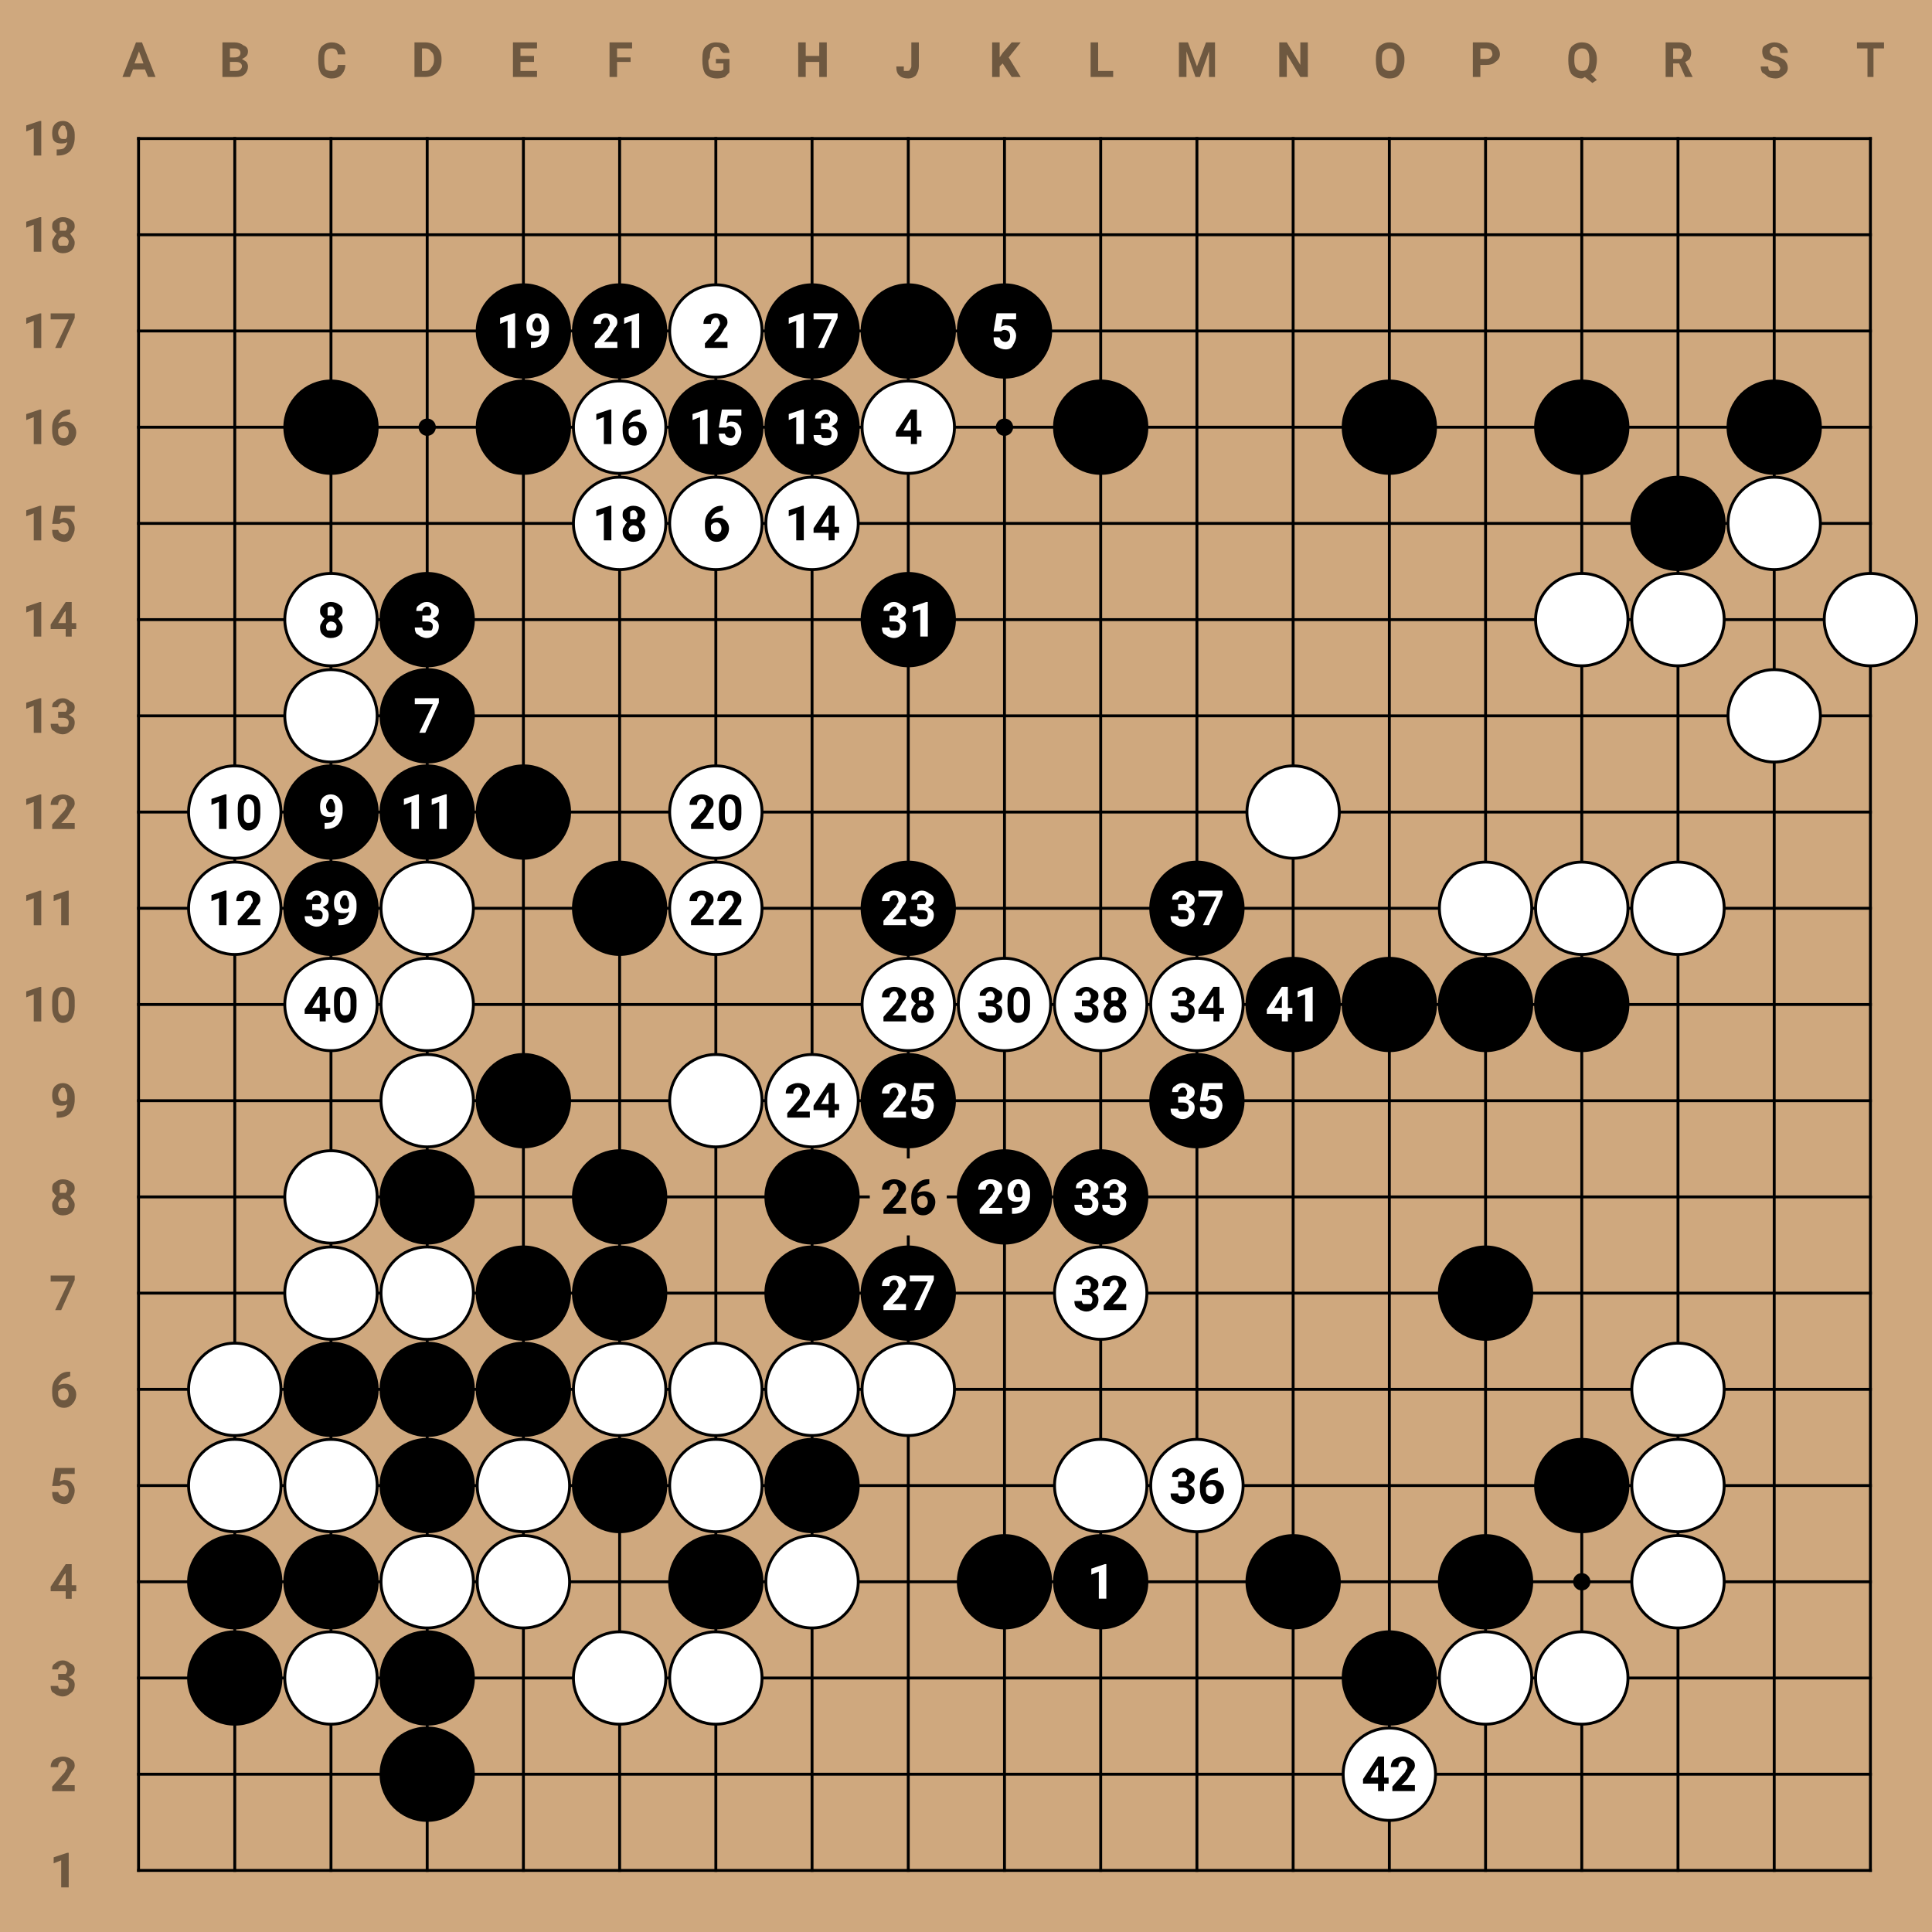
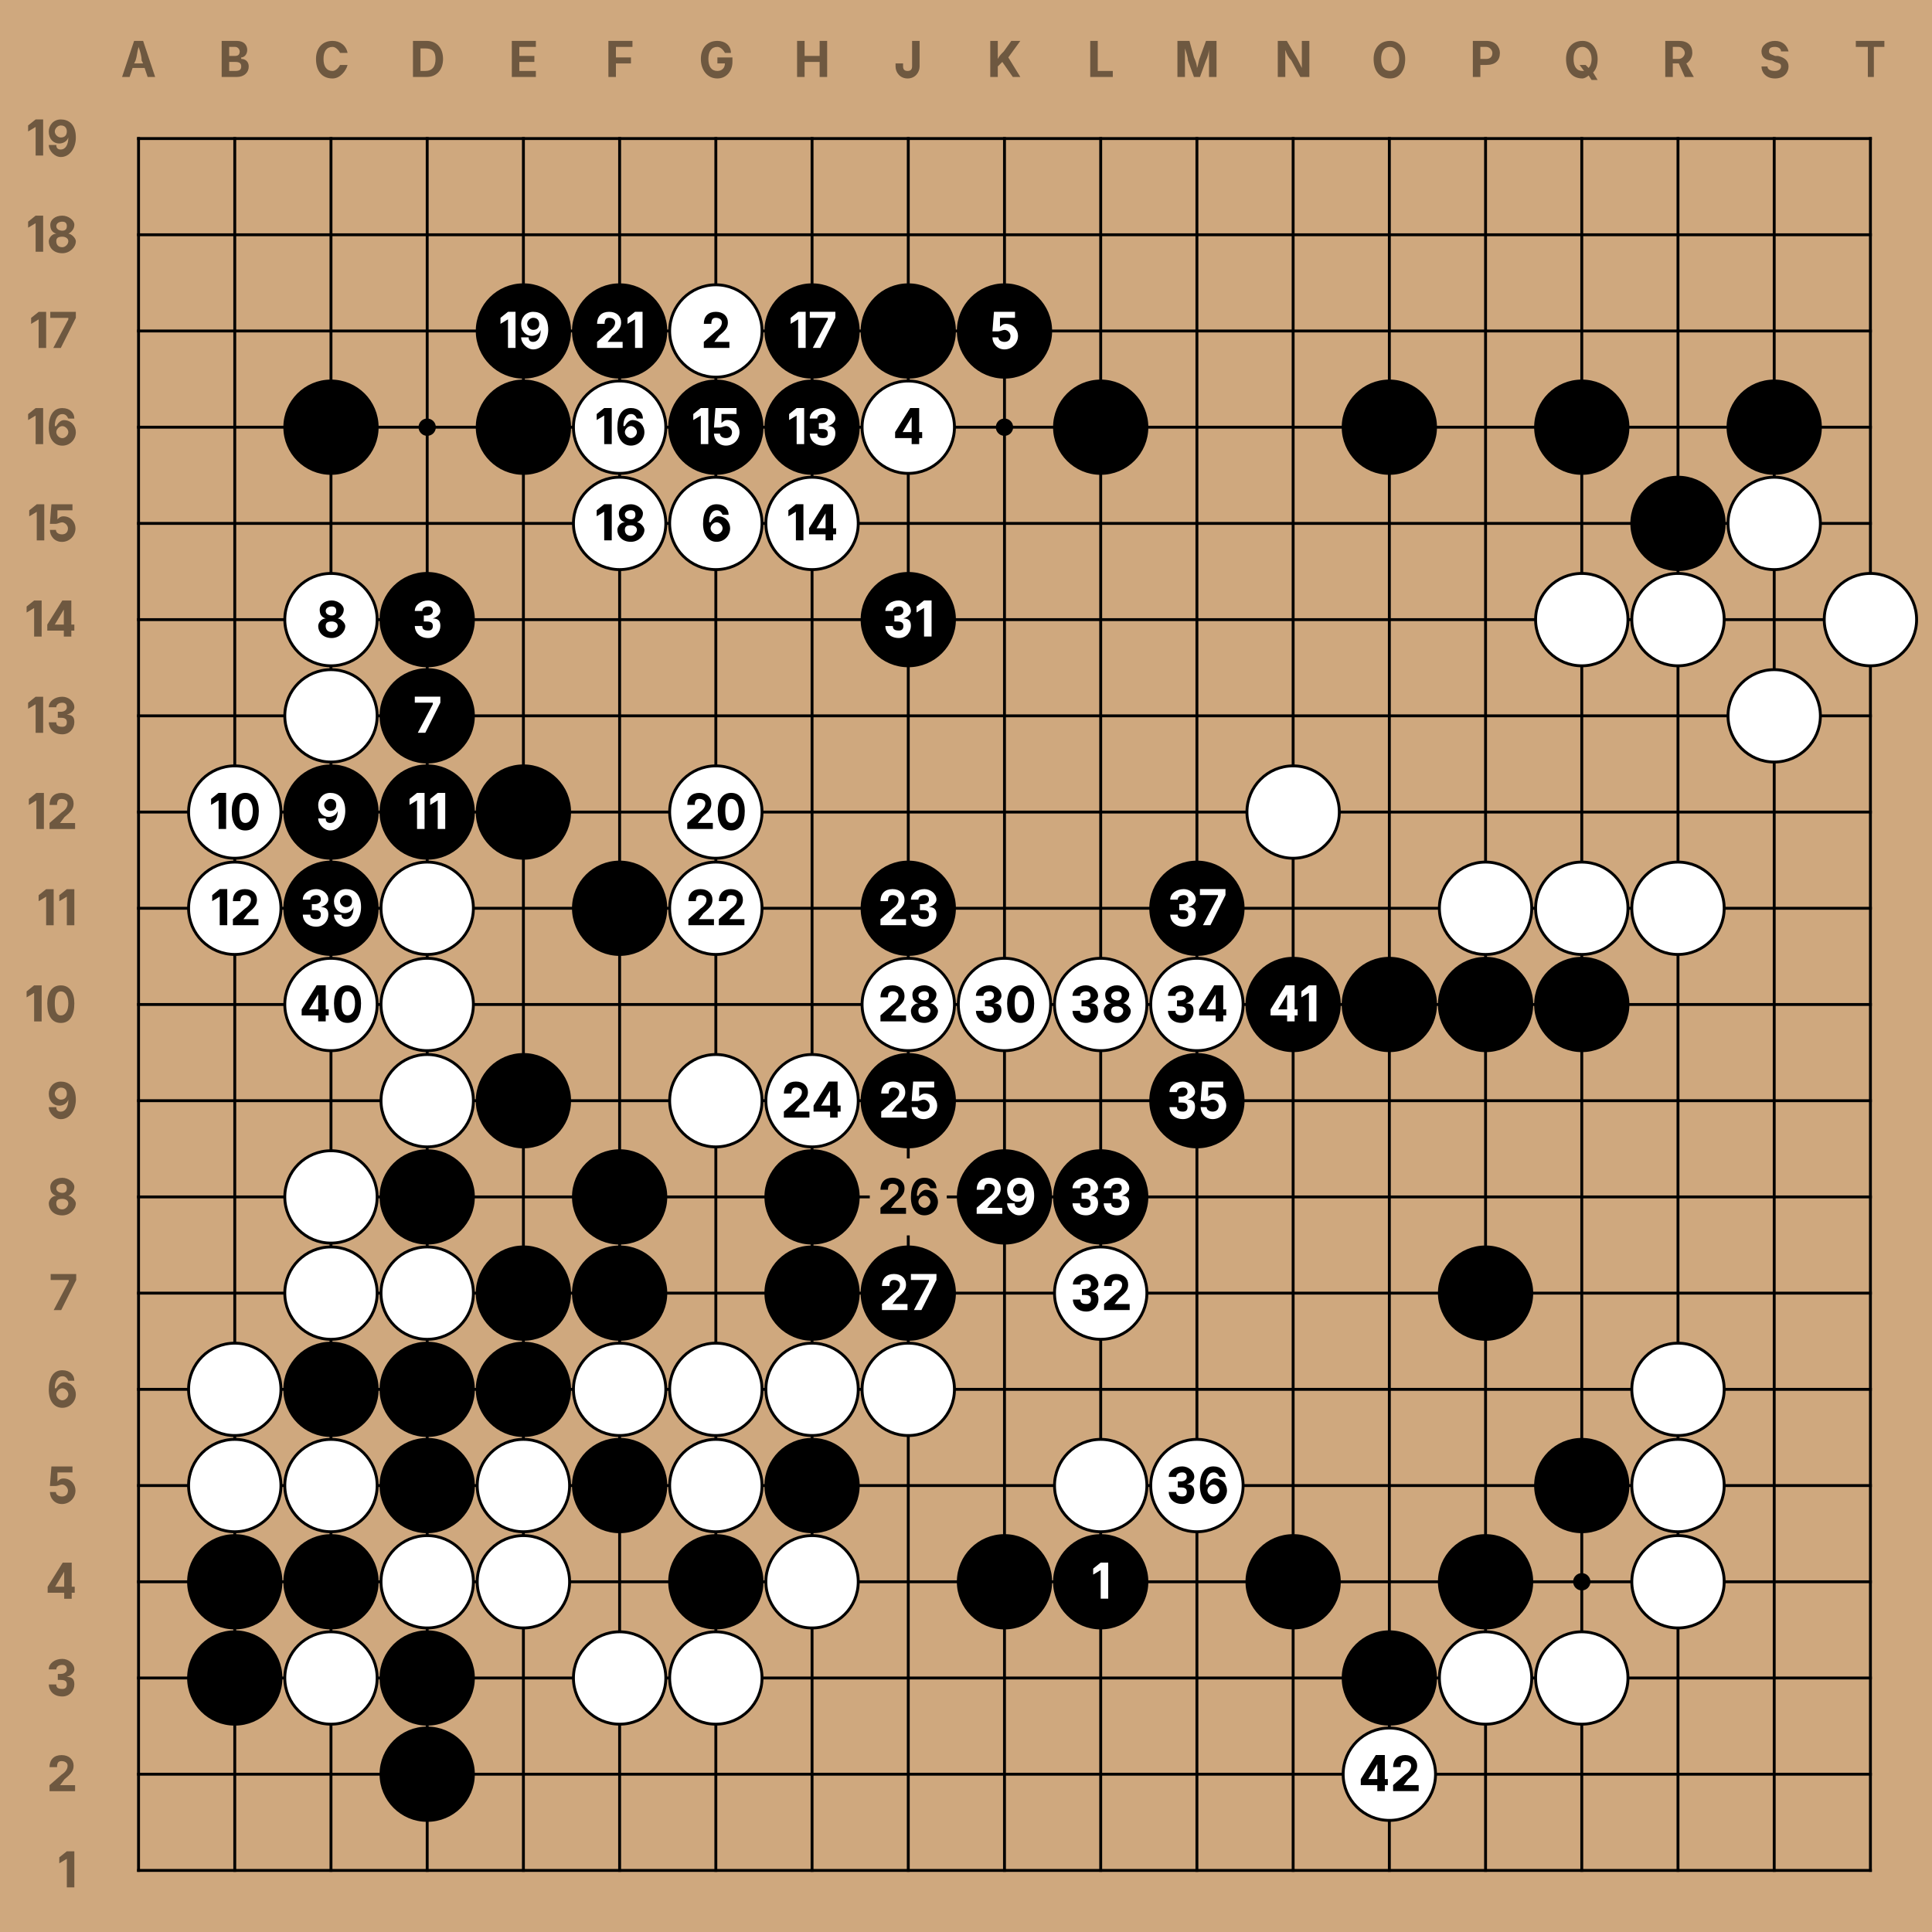
- <svg xmlns="http://www.w3.org/2000/svg" font-family="Roboto" font-size="0.5" font-weight="700" viewBox="0 0 800 800" width="800">
+ <svg xmlns="http://www.w3.org/2000/svg" font-family="Inter" font-size="0.5" font-weight="700" viewBox="0 0 800 800" width="800">
  <defs>
    <clipPath id="board-clip">
      <rect height="19" width="19" x="-0.5" y="-0.5" />
    </clipPath>
    <marker id="linehead" markerHeight="4" markerWidth="4" refX="2" refY="2">
      <circle cx="2" cy="2" r="2" />
    </marker>
    <marker id="arrowhead" markerHeight="5" markerWidth="7" orient="auto" refX="7" refY="2.5">
      <polygon points="0 0, 7 2.5, 0 5" />
    </marker>
  </defs>
  <rect fill="#cfa87e" height="100%" width="100%" x="0" y="0" />
  <g id="diagram" transform="scale(39.8406, 39.8406)">
    <g id="board-view" transform="translate(1.44, 1.44)">
      <g clip-path="url(#board-clip)" id="goban">
        <g id="lines" stroke="black" stroke-linecap="square" stroke-width="0.03">
          <line x1="0" x2="0" y1="0" y2="18" />
          <line x1="1" x2="1" y1="0" y2="18" />
          <line x1="2" x2="2" y1="0" y2="18" />
          <line x1="3" x2="3" y1="0" y2="18" />
          <line x1="4" x2="4" y1="0" y2="18" />
          <line x1="5" x2="5" y1="0" y2="18" />
          <line x1="6" x2="6" y1="0" y2="18" />
          <line x1="7" x2="7" y1="0" y2="18" />
          <line x1="8" x2="8" y1="0" y2="18" />
          <line x1="9" x2="9" y1="0" y2="18" />
          <line x1="10" x2="10" y1="0" y2="18" />
          <line x1="11" x2="11" y1="0" y2="18" />
          <line x1="12" x2="12" y1="0" y2="18" />
          <line x1="13" x2="13" y1="0" y2="18" />
          <line x1="14" x2="14" y1="0" y2="18" />
          <line x1="15" x2="15" y1="0" y2="18" />
          <line x1="16" x2="16" y1="0" y2="18" />
          <line x1="17" x2="17" y1="0" y2="18" />
          <line x1="18" x2="18" y1="0" y2="18" />
          <line x1="0" x2="18" y1="0" y2="0" />
          <line x1="0" x2="18" y1="1" y2="1" />
          <line x1="0" x2="18" y1="2" y2="2" />
          <line x1="0" x2="18" y1="3" y2="3" />
          <line x1="0" x2="18" y1="4" y2="4" />
          <line x1="0" x2="18" y1="5" y2="5" />
          <line x1="0" x2="18" y1="6" y2="6" />
          <line x1="0" x2="18" y1="7" y2="7" />
          <line x1="0" x2="18" y1="8" y2="8" />
          <line x1="0" x2="18" y1="9" y2="9" />
          <line x1="0" x2="18" y1="10" y2="10" />
          <line x1="0" x2="18" y1="11" y2="11" />
          <line x1="0" x2="18" y1="12" y2="12" />
          <line x1="0" x2="18" y1="13" y2="13" />
          <line x1="0" x2="18" y1="14" y2="14" />
          <line x1="0" x2="18" y1="15" y2="15" />
          <line x1="0" x2="18" y1="16" y2="16" />
          <line x1="0" x2="18" y1="17" y2="17" />
          <line x1="0" x2="18" y1="18" y2="18" />
          <g fill="black" id="hoshi" stroke="none">
            <circle cx="3" cy="3" r="0.09" />
            <circle cx="3" cy="9" r="0.09" />
            <circle cx="3" cy="15" r="0.09" />
            <circle cx="9" cy="3" r="0.09" />
            <circle cx="9" cy="9" r="0.09" />
            <circle cx="9" cy="15" r="0.09" />
            <circle cx="15" cy="3" r="0.09" />
            <circle cx="15" cy="9" r="0.09" />
            <circle cx="15" cy="15" r="0.09" />
          </g>
        </g>
        <g id="stones" stroke="none">
          <circle cx="4" cy="2" fill="black" r="0.48" stroke="black" stroke-width="0.03" />
          <circle cx="5" cy="2" fill="black" r="0.48" stroke="black" stroke-width="0.03" />
          <circle cx="6" cy="2" fill="white" r="0.48" stroke="black" stroke-width="0.03" />
          <circle cx="7" cy="2" fill="black" r="0.48" stroke="black" stroke-width="0.03" />
          <circle cx="8" cy="2" fill="black" r="0.48" stroke="black" stroke-width="0.03" />
          <circle cx="9" cy="2" fill="black" r="0.48" stroke="black" stroke-width="0.03" />
          <circle cx="2" cy="3" fill="black" r="0.48" stroke="black" stroke-width="0.03" />
          <circle cx="4" cy="3" fill="black" r="0.48" stroke="black" stroke-width="0.03" />
          <circle cx="5" cy="3" fill="white" r="0.48" stroke="black" stroke-width="0.03" />
          <circle cx="6" cy="3" fill="black" r="0.48" stroke="black" stroke-width="0.03" />
          <circle cx="7" cy="3" fill="black" r="0.48" stroke="black" stroke-width="0.03" />
          <circle cx="8" cy="3" fill="white" r="0.48" stroke="black" stroke-width="0.03" />
          <circle cx="10" cy="3" fill="black" r="0.48" stroke="black" stroke-width="0.03" />
          <circle cx="13" cy="3" fill="black" r="0.48" stroke="black" stroke-width="0.03" />
          <circle cx="15" cy="3" fill="black" r="0.48" stroke="black" stroke-width="0.03" />
          <circle cx="17" cy="3" fill="black" r="0.48" stroke="black" stroke-width="0.03" />
          <circle cx="5" cy="4" fill="white" r="0.48" stroke="black" stroke-width="0.03" />
          <circle cx="6" cy="4" fill="white" r="0.48" stroke="black" stroke-width="0.03" />
          <circle cx="7" cy="4" fill="white" r="0.48" stroke="black" stroke-width="0.03" />
          <circle cx="16" cy="4" fill="black" r="0.48" stroke="black" stroke-width="0.03" />
          <circle cx="17" cy="4" fill="white" r="0.48" stroke="black" stroke-width="0.03" />
          <circle cx="2" cy="5" fill="white" r="0.48" stroke="black" stroke-width="0.03" />
          <circle cx="3" cy="5" fill="black" r="0.48" stroke="black" stroke-width="0.03" />
          <circle cx="8" cy="5" fill="black" r="0.48" stroke="black" stroke-width="0.03" />
          <circle cx="15" cy="5" fill="white" r="0.48" stroke="black" stroke-width="0.03" />
          <circle cx="16" cy="5" fill="white" r="0.48" stroke="black" stroke-width="0.03" />
          <circle cx="18" cy="5" fill="white" r="0.48" stroke="black" stroke-width="0.03" />
          <circle cx="2" cy="6" fill="white" r="0.48" stroke="black" stroke-width="0.03" />
          <circle cx="3" cy="6" fill="black" r="0.48" stroke="black" stroke-width="0.03" />
          <circle cx="17" cy="6" fill="white" r="0.48" stroke="black" stroke-width="0.03" />
          <circle cx="1" cy="7" fill="white" r="0.48" stroke="black" stroke-width="0.03" />
          <circle cx="2" cy="7" fill="black" r="0.48" stroke="black" stroke-width="0.03" />
          <circle cx="3" cy="7" fill="black" r="0.48" stroke="black" stroke-width="0.03" />
          <circle cx="4" cy="7" fill="black" r="0.48" stroke="black" stroke-width="0.03" />
          <circle cx="6" cy="7" fill="white" r="0.48" stroke="black" stroke-width="0.03" />
          <circle cx="12" cy="7" fill="white" r="0.48" stroke="black" stroke-width="0.03" />
          <circle cx="1" cy="8" fill="white" r="0.48" stroke="black" stroke-width="0.03" />
          <circle cx="2" cy="8" fill="black" r="0.48" stroke="black" stroke-width="0.03" />
          <circle cx="3" cy="8" fill="white" r="0.48" stroke="black" stroke-width="0.03" />
          <circle cx="5" cy="8" fill="black" r="0.48" stroke="black" stroke-width="0.03" />
          <circle cx="6" cy="8" fill="white" r="0.48" stroke="black" stroke-width="0.03" />
          <circle cx="8" cy="8" fill="black" r="0.48" stroke="black" stroke-width="0.03" />
          <circle cx="11" cy="8" fill="black" r="0.48" stroke="black" stroke-width="0.03" />
          <circle cx="14" cy="8" fill="white" r="0.48" stroke="black" stroke-width="0.03" />
          <circle cx="15" cy="8" fill="white" r="0.48" stroke="black" stroke-width="0.03" />
          <circle cx="16" cy="8" fill="white" r="0.48" stroke="black" stroke-width="0.03" />
          <circle cx="2" cy="9" fill="white" r="0.48" stroke="black" stroke-width="0.03" />
          <circle cx="3" cy="9" fill="white" r="0.48" stroke="black" stroke-width="0.03" />
          <circle cx="8" cy="9" fill="white" r="0.48" stroke="black" stroke-width="0.03" />
          <circle cx="9" cy="9" fill="white" r="0.48" stroke="black" stroke-width="0.03" />
          <circle cx="10" cy="9" fill="white" r="0.48" stroke="black" stroke-width="0.03" />
          <circle cx="11" cy="9" fill="white" r="0.48" stroke="black" stroke-width="0.03" />
          <circle cx="12" cy="9" fill="black" r="0.48" stroke="black" stroke-width="0.03" />
          <circle cx="13" cy="9" fill="black" r="0.48" stroke="black" stroke-width="0.03" />
          <circle cx="14" cy="9" fill="black" r="0.48" stroke="black" stroke-width="0.03" />
          <circle cx="15" cy="9" fill="black" r="0.48" stroke="black" stroke-width="0.03" />
          <circle cx="3" cy="10" fill="white" r="0.48" stroke="black" stroke-width="0.03" />
          <circle cx="4" cy="10" fill="black" r="0.48" stroke="black" stroke-width="0.03" />
          <circle cx="6" cy="10" fill="white" r="0.48" stroke="black" stroke-width="0.03" />
          <circle cx="7" cy="10" fill="white" r="0.48" stroke="black" stroke-width="0.03" />
          <circle cx="8" cy="10" fill="black" r="0.48" stroke="black" stroke-width="0.03" />
          <circle cx="11" cy="10" fill="black" r="0.48" stroke="black" stroke-width="0.03" />
          <circle cx="2" cy="11" fill="white" r="0.48" stroke="black" stroke-width="0.03" />
          <circle cx="3" cy="11" fill="black" r="0.48" stroke="black" stroke-width="0.03" />
          <circle cx="5" cy="11" fill="black" r="0.48" stroke="black" stroke-width="0.03" />
          <circle cx="7" cy="11" fill="black" r="0.48" stroke="black" stroke-width="0.03" />
          <circle cx="9" cy="11" fill="black" r="0.48" stroke="black" stroke-width="0.03" />
          <circle cx="10" cy="11" fill="black" r="0.48" stroke="black" stroke-width="0.03" />
          <circle cx="2" cy="12" fill="white" r="0.48" stroke="black" stroke-width="0.03" />
          <circle cx="3" cy="12" fill="white" r="0.48" stroke="black" stroke-width="0.03" />
          <circle cx="4" cy="12" fill="black" r="0.48" stroke="black" stroke-width="0.03" />
          <circle cx="5" cy="12" fill="black" r="0.48" stroke="black" stroke-width="0.03" />
          <circle cx="7" cy="12" fill="black" r="0.48" stroke="black" stroke-width="0.03" />
          <circle cx="8" cy="12" fill="black" r="0.48" stroke="black" stroke-width="0.03" />
          <circle cx="10" cy="12" fill="white" r="0.48" stroke="black" stroke-width="0.03" />
          <circle cx="14" cy="12" fill="black" r="0.48" stroke="black" stroke-width="0.03" />
          <circle cx="1" cy="13" fill="white" r="0.48" stroke="black" stroke-width="0.03" />
          <circle cx="2" cy="13" fill="black" r="0.48" stroke="black" stroke-width="0.03" />
          <circle cx="3" cy="13" fill="black" r="0.48" stroke="black" stroke-width="0.03" />
          <circle cx="4" cy="13" fill="black" r="0.48" stroke="black" stroke-width="0.03" />
          <circle cx="5" cy="13" fill="white" r="0.48" stroke="black" stroke-width="0.03" />
          <circle cx="6" cy="13" fill="white" r="0.48" stroke="black" stroke-width="0.03" />
          <circle cx="7" cy="13" fill="white" r="0.48" stroke="black" stroke-width="0.03" />
          <circle cx="8" cy="13" fill="white" r="0.48" stroke="black" stroke-width="0.03" />
          <circle cx="16" cy="13" fill="white" r="0.48" stroke="black" stroke-width="0.03" />
          <circle cx="1" cy="14" fill="white" r="0.48" stroke="black" stroke-width="0.03" />
          <circle cx="2" cy="14" fill="white" r="0.48" stroke="black" stroke-width="0.03" />
          <circle cx="3" cy="14" fill="black" r="0.48" stroke="black" stroke-width="0.03" />
          <circle cx="4" cy="14" fill="white" r="0.48" stroke="black" stroke-width="0.03" />
          <circle cx="5" cy="14" fill="black" r="0.48" stroke="black" stroke-width="0.03" />
          <circle cx="6" cy="14" fill="white" r="0.48" stroke="black" stroke-width="0.03" />
          <circle cx="7" cy="14" fill="black" r="0.48" stroke="black" stroke-width="0.03" />
          <circle cx="10" cy="14" fill="white" r="0.48" stroke="black" stroke-width="0.03" />
          <circle cx="11" cy="14" fill="white" r="0.48" stroke="black" stroke-width="0.03" />
          <circle cx="15" cy="14" fill="black" r="0.48" stroke="black" stroke-width="0.03" />
          <circle cx="16" cy="14" fill="white" r="0.48" stroke="black" stroke-width="0.03" />
          <circle cx="1" cy="15" fill="black" r="0.48" stroke="black" stroke-width="0.03" />
          <circle cx="2" cy="15" fill="black" r="0.48" stroke="black" stroke-width="0.03" />
          <circle cx="3" cy="15" fill="white" r="0.48" stroke="black" stroke-width="0.03" />
          <circle cx="4" cy="15" fill="white" r="0.48" stroke="black" stroke-width="0.03" />
          <circle cx="6" cy="15" fill="black" r="0.48" stroke="black" stroke-width="0.03" />
          <circle cx="7" cy="15" fill="white" r="0.48" stroke="black" stroke-width="0.03" />
          <circle cx="9" cy="15" fill="black" r="0.48" stroke="black" stroke-width="0.03" />
          <circle cx="10" cy="15" fill="black" r="0.48" stroke="black" stroke-width="0.03" />
          <circle cx="12" cy="15" fill="black" r="0.48" stroke="black" stroke-width="0.03" />
          <circle cx="14" cy="15" fill="black" r="0.48" stroke="black" stroke-width="0.03" />
          <circle cx="16" cy="15" fill="white" r="0.48" stroke="black" stroke-width="0.03" />
          <circle cx="1" cy="16" fill="black" r="0.48" stroke="black" stroke-width="0.03" />
          <circle cx="2" cy="16" fill="white" r="0.48" stroke="black" stroke-width="0.03" />
          <circle cx="3" cy="16" fill="black" r="0.48" stroke="black" stroke-width="0.03" />
          <circle cx="5" cy="16" fill="white" r="0.48" stroke="black" stroke-width="0.03" />
          <circle cx="6" cy="16" fill="white" r="0.48" stroke="black" stroke-width="0.03" />
          <circle cx="13" cy="16" fill="black" r="0.48" stroke="black" stroke-width="0.03" />
          <circle cx="14" cy="16" fill="white" r="0.48" stroke="black" stroke-width="0.03" />
          <circle cx="15" cy="16" fill="white" r="0.48" stroke="black" stroke-width="0.03" />
          <circle cx="3" cy="17" fill="black" r="0.48" stroke="black" stroke-width="0.03" />
          <circle cx="13" cy="17" fill="white" r="0.48" stroke="black" stroke-width="0.03" />
        </g>
        <g id="move-numbers" text-anchor="middle">
          <g>
            <text dy="0.35em" fill="white" x="10" y="15">1</text>
          </g>
          <g>
            <text dy="0.35em" fill="black" x="6" y="2">2</text>
          </g>
          <g>
            <text dy="0.35em" fill="white" x="3" y="5">3</text>
          </g>
          <g>
            <text dy="0.35em" fill="black" x="8" y="3">4</text>
          </g>
          <g>
            <text dy="0.35em" fill="white" x="9" y="2">5</text>
          </g>
          <g>
            <text dy="0.35em" fill="black" x="6" y="4">6</text>
          </g>
          <g>
            <text dy="0.35em" fill="white" x="3" y="6">7</text>
          </g>
          <g>
            <text dy="0.35em" fill="black" x="2" y="5">8</text>
          </g>
          <g>
            <text dy="0.35em" fill="white" x="2" y="7">9</text>
          </g>
          <g>
            <text dy="0.35em" fill="black" x="1" y="7">10</text>
          </g>
          <g>
            <text dy="0.35em" fill="white" x="3" y="7">11</text>
          </g>
          <g>
            <text dy="0.35em" fill="black" x="1" y="8">12</text>
          </g>
          <g>
            <text dy="0.35em" fill="white" x="7" y="3">13</text>
          </g>
          <g>
            <text dy="0.35em" fill="black" x="7" y="4">14</text>
          </g>
          <g>
            <text dy="0.35em" fill="white" x="6" y="3">15</text>
          </g>
          <g>
            <text dy="0.35em" fill="black" x="5" y="3">16</text>
          </g>
          <g>
            <text dy="0.35em" fill="white" x="7" y="2">17</text>
          </g>
          <g>
            <text dy="0.35em" fill="black" x="5" y="4">18</text>
          </g>
          <g>
            <text dy="0.35em" fill="white" x="4" y="2">19</text>
          </g>
          <g>
            <text dy="0.35em" fill="black" x="6" y="7">20</text>
          </g>
          <g>
            <text dy="0.35em" fill="white" x="5" y="2">21</text>
          </g>
          <g>
            <text dy="0.35em" fill="black" x="6" y="8">22</text>
          </g>
          <g>
            <text dy="0.35em" fill="white" x="8" y="8">23</text>
          </g>
          <g>
            <text dy="0.35em" fill="black" x="7" y="10">24</text>
          </g>
          <g>
            <text dy="0.35em" fill="white" x="8" y="10">25</text>
          </g>
          <g>
            <rect fill="#cfa87e" height="0.8" width="0.8" x="7.6" y="10.6" />
            <text dy="0.35em" fill="black" x="8" y="11">26</text>
          </g>
          <g>
            <text dy="0.35em" fill="white" x="8" y="12">27</text>
          </g>
          <g>
            <text dy="0.35em" fill="black" x="8" y="9">28</text>
          </g>
          <g>
            <text dy="0.35em" fill="white" x="9" y="11">29</text>
          </g>
          <g>
            <text dy="0.35em" fill="black" x="9" y="9">30</text>
          </g>
          <g>
            <text dy="0.35em" fill="white" x="8" y="5">31</text>
          </g>
          <g>
            <text dy="0.35em" fill="black" x="10" y="12">32</text>
          </g>
          <g>
            <text dy="0.35em" fill="white" x="10" y="11">33</text>
          </g>
          <g>
            <text dy="0.35em" fill="black" x="11" y="9">34</text>
          </g>
          <g>
            <text dy="0.35em" fill="white" x="11" y="10">35</text>
          </g>
          <g>
            <text dy="0.35em" fill="black" x="11" y="14">36</text>
          </g>
          <g>
            <text dy="0.35em" fill="white" x="11" y="8">37</text>
          </g>
          <g>
            <text dy="0.35em" fill="black" x="10" y="9">38</text>
          </g>
          <g>
            <text dy="0.35em" fill="white" x="2" y="8">39</text>
          </g>
          <g>
            <text dy="0.35em" fill="black" x="2" y="9">40</text>
          </g>
          <g>
            <text dy="0.35em" fill="white" x="12" y="9">41</text>
          </g>
          <g>
            <text dy="0.35em" fill="black" x="13" y="17">42</text>
          </g>
        </g>
        <g id="markup-marks" />
        <g id="markup-triangles" />
        <g id="markup-circles" />
        <g id="markup-squares" />
        <g id="markup-selected" />
        <g id="markup-dimmed" />
        <g id="markup-labels" />
        <g id="markup-lines" marker-end="url(#linehead)" marker-start="url(#linehead)" stroke="black" stroke-width="0.03" />
        <g id="markup-arrows" marker-end="url(#arrowhead)" stroke="black" stroke-width="0.03" />
      </g>
    </g>
    <g fill="#6e5840" id="board-labels" transform="translate(0.8, 0.8)">
      <g text-anchor="middle">
        <text x="0.64" y="0">A</text>
        <text x="1.64" y="0">B</text>
        <text x="2.64" y="0">C</text>
        <text x="3.64" y="0">D</text>
        <text x="4.64" y="0">E</text>
        <text x="5.64" y="0">F</text>
        <text x="6.64" y="0">G</text>
        <text x="7.64" y="0">H</text>
        <text x="8.64" y="0">J</text>
        <text x="9.64" y="0">K</text>
        <text x="10.64" y="0">L</text>
        <text x="11.64" y="0">M</text>
        <text x="12.64" y="0">N</text>
        <text x="13.64" y="0">O</text>
        <text x="14.64" y="0">P</text>
        <text x="15.64" y="0">Q</text>
        <text x="16.64" y="0">R</text>
        <text x="17.64" y="0">S</text>
        <text x="18.64" y="0">T</text>
      </g>
      <g text-anchor="end">
        <text dy="0.35em" x="0" y="18.64">1</text>
        <text dy="0.35em" x="0" y="17.64">2</text>
        <text dy="0.35em" x="0" y="16.64">3</text>
        <text dy="0.35em" x="0" y="15.64">4</text>
        <text dy="0.35em" x="0" y="14.64">5</text>
        <text dy="0.35em" x="0" y="13.64">6</text>
        <text dy="0.35em" x="0" y="12.64">7</text>
        <text dy="0.35em" x="0" y="11.64">8</text>
        <text dy="0.35em" x="0" y="10.64">9</text>
        <text dy="0.35em" x="0" y="9.64">10</text>
        <text dy="0.35em" x="0" y="8.64">11</text>
        <text dy="0.35em" x="0" y="7.64">12</text>
        <text dy="0.35em" x="0" y="6.64">13</text>
        <text dy="0.35em" x="0" y="5.64">14</text>
        <text dy="0.35em" x="0" y="4.64">15</text>
        <text dy="0.35em" x="0" y="3.64">16</text>
        <text dy="0.35em" x="0" y="2.64">17</text>
        <text dy="0.35em" x="0" y="1.64">18</text>
        <text dy="0.35em" x="0" y="0.64">19</text>
      </g>
    </g>
  </g>
</svg>
